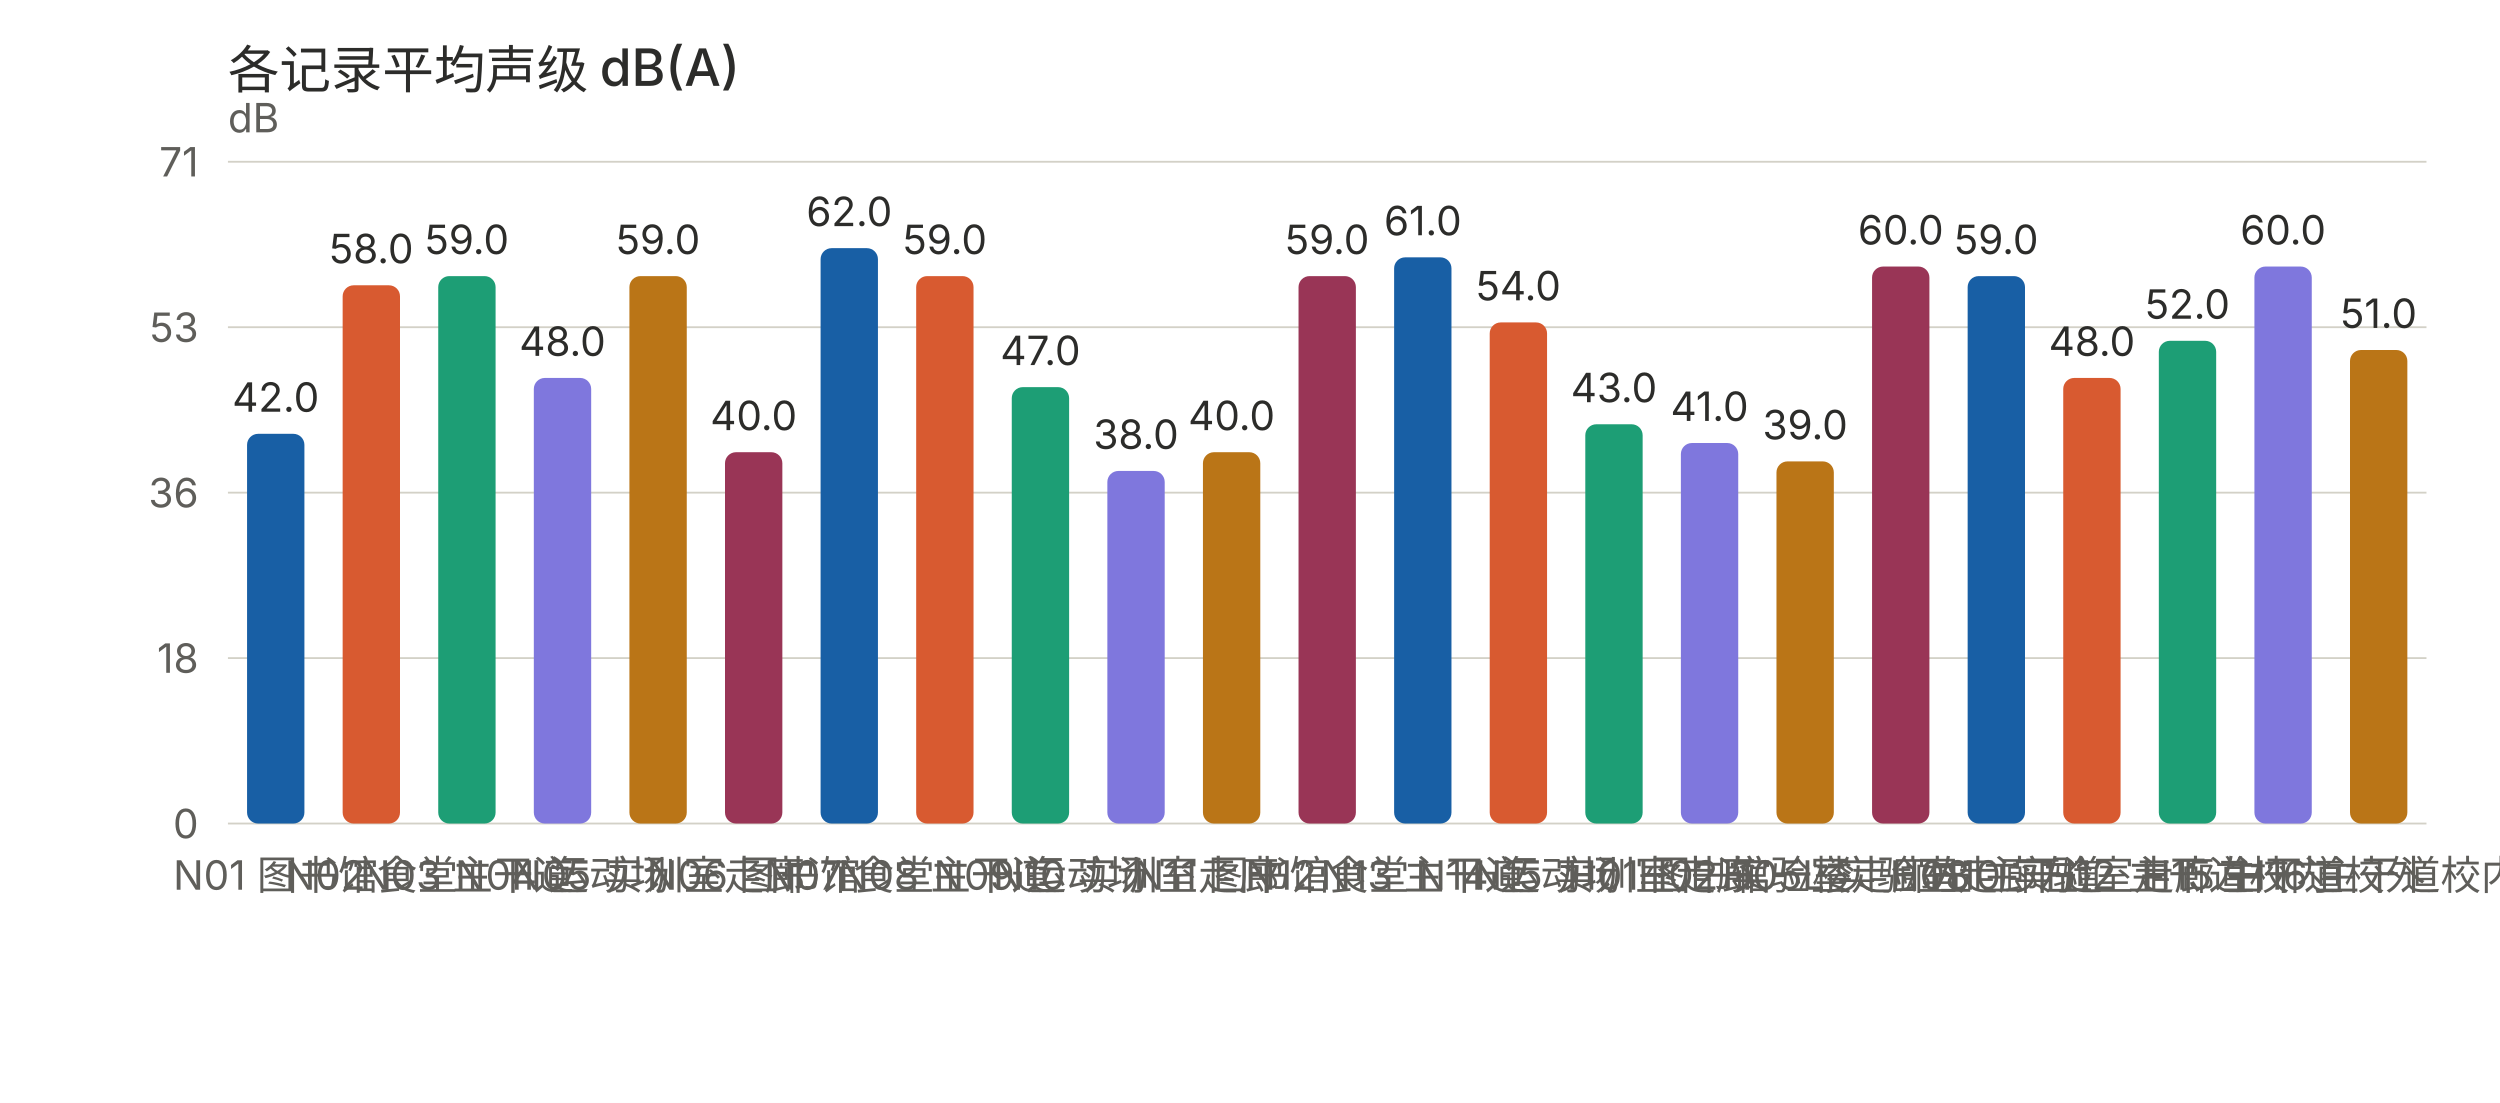
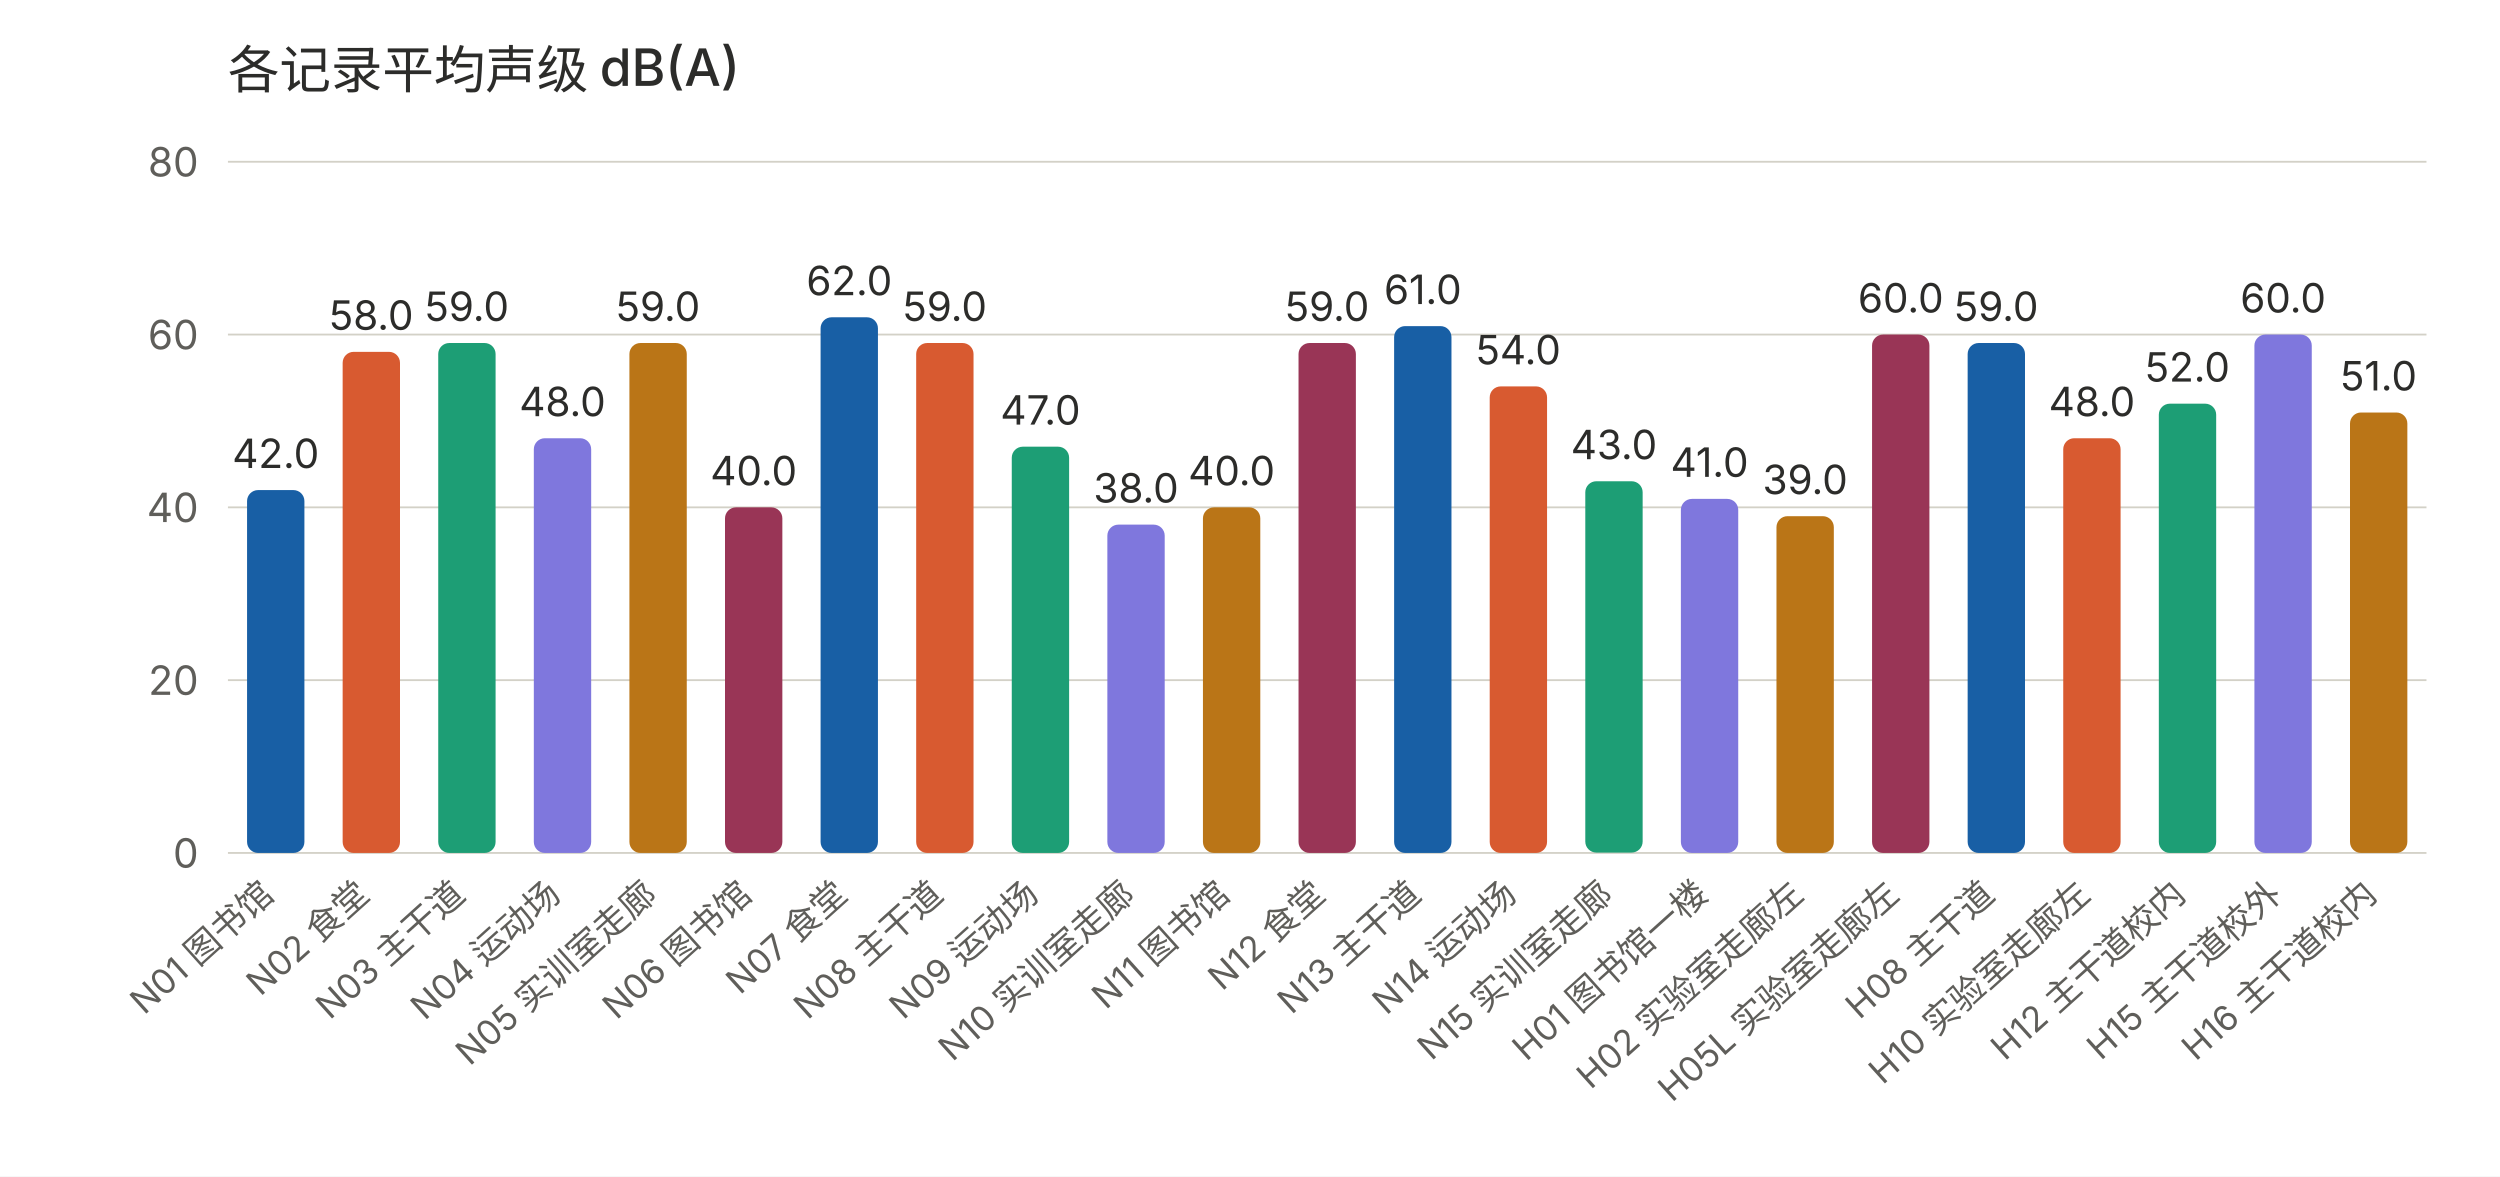
- <svg xmlns="http://www.w3.org/2000/svg" viewBox="0 0 680 300" width="100%" role="img">
-   <rect width="680" height="300" fill="#FFFFFF" />
+ <svg xmlns="http://www.w3.org/2000/svg" viewBox="0 0 680 320" width="100%" role="img">
+   <rect width="680" height="320" fill="#FFFFFF" />
  <g font-family="system-ui, -apple-system, Segoe UI, Microsoft YaHei, sans-serif">
    <text x="62" y="24" font-size="14" font-weight="500" fill="#2C2C2A">各记录平均声级 dB(A)</text>
-     <line x1="62" y1="224.0" x2="660" y2="224.0" stroke="#D3D1C7" stroke-width="0.5" />
-     <text x="54" y="228.0" font-size="11" fill="#5F5E5A" text-anchor="end">0</text>
-     <line x1="62" y1="179.0" x2="660" y2="179.0" stroke="#D3D1C7" stroke-width="0.5" />
-     <text x="54" y="183.0" font-size="11" fill="#5F5E5A" text-anchor="end">18</text>
-     <line x1="62" y1="134.0" x2="660" y2="134.0" stroke="#D3D1C7" stroke-width="0.5" />
-     <text x="54" y="138.0" font-size="11" fill="#5F5E5A" text-anchor="end">36</text>
-     <line x1="62" y1="89.0" x2="660" y2="89.0" stroke="#D3D1C7" stroke-width="0.5" />
-     <text x="54" y="93.0" font-size="11" fill="#5F5E5A" text-anchor="end">53</text>
+     <line x1="62" y1="232.0" x2="660" y2="232.0" stroke="#D3D1C7" stroke-width="0.5" />
+     <text x="54" y="236.0" font-size="11" fill="#5F5E5A" text-anchor="end">0</text>
+     <line x1="62" y1="185.0" x2="660" y2="185.0" stroke="#D3D1C7" stroke-width="0.5" />
+     <text x="54" y="189.0" font-size="11" fill="#5F5E5A" text-anchor="end">20</text>
+     <line x1="62" y1="138.0" x2="660" y2="138.0" stroke="#D3D1C7" stroke-width="0.5" />
+     <text x="54" y="142.0" font-size="11" fill="#5F5E5A" text-anchor="end">40</text>
+     <line x1="62" y1="91.0" x2="660" y2="91.0" stroke="#D3D1C7" stroke-width="0.5" />
+     <text x="54" y="95.0" font-size="11" fill="#5F5E5A" text-anchor="end">60</text>
    <line x1="62" y1="44.0" x2="660" y2="44.0" stroke="#D3D1C7" stroke-width="0.5" />
-     <text x="54" y="48.0" font-size="11" fill="#5F5E5A" text-anchor="end">71</text>
-     <rect x="67.2" y="118.0" width="15.6" height="106.0" rx="3" fill="#185FA5" />
-     <text x="75.0" y="112.0" font-size="11" fill="#2C2C2A" text-anchor="middle">42.0</text>
-     <text x="75.0" y="242.0" font-size="11" fill="#5F5E5A" text-anchor="middle">N01 图书馆</text>
-     <rect x="93.2" y="77.6" width="15.6" height="146.4" rx="3" fill="#D85A30" />
-     <text x="101.0" y="71.6" font-size="11" fill="#2C2C2A" text-anchor="middle">58.0</text>
-     <text x="101.0" y="242.0" font-size="11" fill="#5F5E5A" text-anchor="middle">N02 食堂</text>
-     <rect x="119.2" y="75.1" width="15.6" height="148.9" rx="3" fill="#1D9E75" />
-     <text x="127.0" y="69.1" font-size="11" fill="#2C2C2A" text-anchor="middle">59.0</text>
-     <text x="127.0" y="242.0" font-size="11" fill="#5F5E5A" text-anchor="middle">N03 主干道</text>
-     <rect x="145.2" y="102.8" width="15.6" height="121.2" rx="3" fill="#7F77DD" />
-     <text x="153.0" y="96.8" font-size="11" fill="#2C2C2A" text-anchor="middle">48.0</text>
-     <text x="153.0" y="242.0" font-size="11" fill="#5F5E5A" text-anchor="middle">N04 运动场</text>
-     <rect x="171.2" y="75.1" width="15.6" height="148.9" rx="3" fill="#BA7517" />
-     <text x="179.0" y="69.1" font-size="11" fill="#2C2C2A" text-anchor="middle">59.0</text>
-     <text x="179.0" y="242.0" font-size="11" fill="#5F5E5A" text-anchor="middle">N05 实训室走廊</text>
-     <rect x="197.2" y="123.0" width="15.6" height="101.0" rx="3" fill="#993556" />
-     <text x="205.0" y="117.0" font-size="11" fill="#2C2C2A" text-anchor="middle">40.0</text>
-     <text x="205.0" y="242.0" font-size="11" fill="#5F5E5A" text-anchor="middle">N06 图书馆</text>
-     <rect x="223.2" y="67.5" width="15.6" height="156.5" rx="3" fill="#185FA5" />
-     <text x="231.0" y="61.5" font-size="11" fill="#2C2C2A" text-anchor="middle">62.0</text>
-     <text x="231.0" y="242.0" font-size="11" fill="#5F5E5A" text-anchor="middle">N07 食堂</text>
-     <rect x="249.2" y="75.1" width="15.6" height="148.9" rx="3" fill="#D85A30" />
-     <text x="257.0" y="69.1" font-size="11" fill="#2C2C2A" text-anchor="middle">59.0</text>
-     <text x="257.0" y="242.0" font-size="11" fill="#5F5E5A" text-anchor="middle">N08 主干道</text>
-     <rect x="275.2" y="105.3" width="15.6" height="118.7" rx="3" fill="#1D9E75" />
-     <text x="283.0" y="99.3" font-size="11" fill="#2C2C2A" text-anchor="middle">47.0</text>
-     <text x="283.0" y="242.0" font-size="11" fill="#5F5E5A" text-anchor="middle">N09 运动场</text>
-     <rect x="301.2" y="128.1" width="15.6" height="95.9" rx="3" fill="#7F77DD" />
-     <text x="309.0" y="122.1" font-size="11" fill="#2C2C2A" text-anchor="middle">38.0</text>
-     <text x="309.0" y="242.0" font-size="11" fill="#5F5E5A" text-anchor="middle">N10 实训室走廊</text>
-     <rect x="327.2" y="123.0" width="15.6" height="101.0" rx="3" fill="#BA7517" />
-     <text x="335.0" y="117.0" font-size="11" fill="#2C2C2A" text-anchor="middle">40.0</text>
-     <text x="335.0" y="242.0" font-size="11" fill="#5F5E5A" text-anchor="middle">N11 图书馆</text>
-     <rect x="353.2" y="75.1" width="15.6" height="148.9" rx="3" fill="#993556" />
-     <text x="361.0" y="69.1" font-size="11" fill="#2C2C2A" text-anchor="middle">59.0</text>
-     <text x="361.0" y="242.0" font-size="11" fill="#5F5E5A" text-anchor="middle">N12 食堂</text>
-     <rect x="379.2" y="70.0" width="15.6" height="154.0" rx="3" fill="#185FA5" />
-     <text x="387.0" y="64.0" font-size="11" fill="#2C2C2A" text-anchor="middle">61.0</text>
-     <text x="387.0" y="242.0" font-size="11" fill="#5F5E5A" text-anchor="middle">N13 主干道</text>
-     <rect x="405.2" y="87.7" width="15.6" height="136.3" rx="3" fill="#D85A30" />
-     <text x="413.0" y="81.7" font-size="11" fill="#2C2C2A" text-anchor="middle">54.0</text>
-     <text x="413.0" y="242.0" font-size="11" fill="#5F5E5A" text-anchor="middle">N14 运动场</text>
-     <rect x="431.2" y="115.4" width="15.6" height="108.6" rx="3" fill="#1D9E75" />
-     <text x="439.0" y="109.4" font-size="11" fill="#2C2C2A" text-anchor="middle">43.0</text>
-     <text x="439.0" y="242.0" font-size="11" fill="#5F5E5A" text-anchor="middle">N15 实训室走廊</text>
-     <rect x="457.2" y="120.5" width="15.6" height="103.5" rx="3" fill="#7F77DD" />
-     <text x="465.0" y="114.5" font-size="11" fill="#2C2C2A" text-anchor="middle">41.0</text>
-     <text x="465.0" y="242.0" font-size="11" fill="#5F5E5A" text-anchor="middle">H01 图书馆一楼</text>
-     <rect x="483.2" y="125.5" width="15.6" height="98.5" rx="3" fill="#BA7517" />
-     <text x="491.0" y="119.5" font-size="11" fill="#2C2C2A" text-anchor="middle">39.0</text>
-     <text x="491.0" y="242.0" font-size="11" fill="#5F5E5A" text-anchor="middle">H02 实验室走廊左</text>
-     <rect x="509.2" y="72.5" width="15.6" height="151.5" rx="3" fill="#993556" />
-     <text x="517.0" y="66.5" font-size="11" fill="#2C2C2A" text-anchor="middle">60.0</text>
-     <text x="517.0" y="242.0" font-size="11" fill="#5F5E5A" text-anchor="middle">H05L 实验室走廊左</text>
-     <rect x="535.2" y="75.1" width="15.6" height="148.9" rx="3" fill="#185FA5" />
-     <text x="543.0" y="69.1" font-size="11" fill="#2C2C2A" text-anchor="middle">59.0</text>
-     <text x="543.0" y="242.0" font-size="11" fill="#5F5E5A" text-anchor="middle">H08 主干道</text>
-     <rect x="561.2" y="102.8" width="15.6" height="121.2" rx="3" fill="#D85A30" />
-     <text x="569.0" y="96.8" font-size="11" fill="#2C2C2A" text-anchor="middle">48.0</text>
-     <text x="569.0" y="242.0" font-size="11" fill="#5F5E5A" text-anchor="middle">H10 实验室走廊左</text>
-     <rect x="587.2" y="92.7" width="15.6" height="131.3" rx="3" fill="#1D9E75" />
-     <text x="595.0" y="86.7" font-size="11" fill="#2C2C2A" text-anchor="middle">52.0</text>
-     <text x="595.0" y="242.0" font-size="11" fill="#5F5E5A" text-anchor="middle">H12 主干道校内</text>
-     <rect x="613.2" y="72.5" width="15.6" height="151.5" rx="3" fill="#7F77DD" />
-     <text x="621.0" y="66.5" font-size="11" fill="#2C2C2A" text-anchor="middle">60.0</text>
-     <text x="621.0" y="242.0" font-size="11" fill="#5F5E5A" text-anchor="middle">H15 主干道校外</text>
-     <rect x="639.2" y="95.2" width="15.6" height="128.8" rx="3" fill="#BA7517" />
-     <text x="647.0" y="89.2" font-size="11" fill="#2C2C2A" text-anchor="middle">51.0</text>
-     <text x="647.0" y="242.0" font-size="11" fill="#5F5E5A" text-anchor="middle">H16 主干道校内</text>
-     <text x="62" y="36" font-size="11" fill="#5F5E5A">dB</text>
+     <text x="54" y="48.0" font-size="11" fill="#5F5E5A" text-anchor="end">80</text>
+     <rect x="67.2" y="133.3" width="15.6" height="98.7" rx="3" fill="#185FA5" />
+     <text x="75.0" y="127.3" font-size="11" fill="#2C2C2A" text-anchor="middle">42.0</text>
+     <text x="75.0" y="244.0" font-size="9.5" fill="#5F5E5A" text-anchor="end" transform="rotate(-42 75.0 244.0)">N01 图书馆</text>
+     <rect x="93.2" y="95.7" width="15.6" height="136.3" rx="3" fill="#D85A30" />
+     <text x="101.0" y="89.7" font-size="11" fill="#2C2C2A" text-anchor="middle">58.0</text>
+     <text x="101.0" y="244.0" font-size="9.5" fill="#5F5E5A" text-anchor="end" transform="rotate(-42 101.0 244.0)">N02 食堂</text>
+     <rect x="119.2" y="93.3" width="15.6" height="138.7" rx="3" fill="#1D9E75" />
+     <text x="127.0" y="87.3" font-size="11" fill="#2C2C2A" text-anchor="middle">59.0</text>
+     <text x="127.0" y="244.0" font-size="9.5" fill="#5F5E5A" text-anchor="end" transform="rotate(-42 127.0 244.0)">N03 主干道</text>
+     <rect x="145.2" y="119.2" width="15.6" height="112.8" rx="3" fill="#7F77DD" />
+     <text x="153.0" y="113.2" font-size="11" fill="#2C2C2A" text-anchor="middle">48.0</text>
+     <text x="153.0" y="244.0" font-size="9.5" fill="#5F5E5A" text-anchor="end" transform="rotate(-42 153.0 244.0)">N04 运动场</text>
+     <rect x="171.2" y="93.3" width="15.6" height="138.7" rx="3" fill="#BA7517" />
+     <text x="179.0" y="87.3" font-size="11" fill="#2C2C2A" text-anchor="middle">59.0</text>
+     <text x="179.0" y="244.0" font-size="9.5" fill="#5F5E5A" text-anchor="end" transform="rotate(-42 179.0 244.0)">N05 实训室走廊</text>
+     <rect x="197.2" y="138.0" width="15.6" height="94.0" rx="3" fill="#993556" />
+     <text x="205.0" y="132.0" font-size="11" fill="#2C2C2A" text-anchor="middle">40.0</text>
+     <text x="205.0" y="244.0" font-size="9.5" fill="#5F5E5A" text-anchor="end" transform="rotate(-42 205.0 244.0)">N06 图书馆</text>
+     <rect x="223.2" y="86.3" width="15.6" height="145.7" rx="3" fill="#185FA5" />
+     <text x="231.0" y="80.3" font-size="11" fill="#2C2C2A" text-anchor="middle">62.0</text>
+     <text x="231.0" y="244.0" font-size="9.5" fill="#5F5E5A" text-anchor="end" transform="rotate(-42 231.0 244.0)">N07 食堂</text>
+     <rect x="249.2" y="93.3" width="15.6" height="138.7" rx="3" fill="#D85A30" />
+     <text x="257.0" y="87.3" font-size="11" fill="#2C2C2A" text-anchor="middle">59.0</text>
+     <text x="257.0" y="244.0" font-size="9.5" fill="#5F5E5A" text-anchor="end" transform="rotate(-42 257.0 244.0)">N08 主干道</text>
+     <rect x="275.2" y="121.5" width="15.6" height="110.5" rx="3" fill="#1D9E75" />
+     <text x="283.0" y="115.5" font-size="11" fill="#2C2C2A" text-anchor="middle">47.0</text>
+     <text x="283.0" y="244.0" font-size="9.5" fill="#5F5E5A" text-anchor="end" transform="rotate(-42 283.0 244.0)">N09 运动场</text>
+     <rect x="301.2" y="142.7" width="15.6" height="89.3" rx="3" fill="#7F77DD" />
+     <text x="309.0" y="136.7" font-size="11" fill="#2C2C2A" text-anchor="middle">38.0</text>
+     <text x="309.0" y="244.0" font-size="9.5" fill="#5F5E5A" text-anchor="end" transform="rotate(-42 309.0 244.0)">N10 实训室走廊</text>
+     <rect x="327.2" y="138.0" width="15.6" height="94.0" rx="3" fill="#BA7517" />
+     <text x="335.0" y="132.0" font-size="11" fill="#2C2C2A" text-anchor="middle">40.0</text>
+     <text x="335.0" y="244.0" font-size="9.5" fill="#5F5E5A" text-anchor="end" transform="rotate(-42 335.0 244.0)">N11 图书馆</text>
+     <rect x="353.2" y="93.3" width="15.6" height="138.7" rx="3" fill="#993556" />
+     <text x="361.0" y="87.3" font-size="11" fill="#2C2C2A" text-anchor="middle">59.0</text>
+     <text x="361.0" y="244.0" font-size="9.5" fill="#5F5E5A" text-anchor="end" transform="rotate(-42 361.0 244.0)">N12 食堂</text>
+     <rect x="379.2" y="88.7" width="15.6" height="143.3" rx="3" fill="#185FA5" />
+     <text x="387.0" y="82.7" font-size="11" fill="#2C2C2A" text-anchor="middle">61.0</text>
+     <text x="387.0" y="244.0" font-size="9.5" fill="#5F5E5A" text-anchor="end" transform="rotate(-42 387.0 244.0)">N13 主干道</text>
+     <rect x="405.2" y="105.1" width="15.6" height="126.9" rx="3" fill="#D85A30" />
+     <text x="413.0" y="99.1" font-size="11" fill="#2C2C2A" text-anchor="middle">54.0</text>
+     <text x="413.0" y="244.0" font-size="9.5" fill="#5F5E5A" text-anchor="end" transform="rotate(-42 413.0 244.0)">N14 运动场</text>
+     <rect x="431.2" y="130.9" width="15.6" height="101.0" rx="3" fill="#1D9E75" />
+     <text x="439.0" y="124.9" font-size="11" fill="#2C2C2A" text-anchor="middle">43.0</text>
+     <text x="439.0" y="244.0" font-size="9.5" fill="#5F5E5A" text-anchor="end" transform="rotate(-42 439.0 244.0)">N15 实训室走廊</text>
+     <rect x="457.2" y="135.7" width="15.6" height="96.3" rx="3" fill="#7F77DD" />
+     <text x="465.0" y="129.7" font-size="11" fill="#2C2C2A" text-anchor="middle">41.0</text>
+     <text x="465.0" y="244.0" font-size="9.5" fill="#5F5E5A" text-anchor="end" transform="rotate(-42 465.0 244.0)">H01 图书馆一楼</text>
+     <rect x="483.2" y="140.4" width="15.6" height="91.6" rx="3" fill="#BA7517" />
+     <text x="491.0" y="134.4" font-size="11" fill="#2C2C2A" text-anchor="middle">39.0</text>
+     <text x="491.0" y="244.0" font-size="9.5" fill="#5F5E5A" text-anchor="end" transform="rotate(-42 491.0 244.0)">H02 实验室走廊左</text>
+     <rect x="509.2" y="91.0" width="15.6" height="141.0" rx="3" fill="#993556" />
+     <text x="517.0" y="85.0" font-size="11" fill="#2C2C2A" text-anchor="middle">60.0</text>
+     <text x="517.0" y="244.0" font-size="9.5" fill="#5F5E5A" text-anchor="end" transform="rotate(-42 517.0 244.0)">H05L 实验室走廊左</text>
+     <rect x="535.2" y="93.3" width="15.6" height="138.7" rx="3" fill="#185FA5" />
+     <text x="543.0" y="87.3" font-size="11" fill="#2C2C2A" text-anchor="middle">59.0</text>
+     <text x="543.0" y="244.0" font-size="9.5" fill="#5F5E5A" text-anchor="end" transform="rotate(-42 543.0 244.0)">H08 主干道</text>
+     <rect x="561.2" y="119.2" width="15.6" height="112.8" rx="3" fill="#D85A30" />
+     <text x="569.0" y="113.2" font-size="11" fill="#2C2C2A" text-anchor="middle">48.0</text>
+     <text x="569.0" y="244.0" font-size="9.5" fill="#5F5E5A" text-anchor="end" transform="rotate(-42 569.0 244.0)">H10 实验室走廊左</text>
+     <rect x="587.2" y="109.8" width="15.6" height="122.2" rx="3" fill="#1D9E75" />
+     <text x="595.0" y="103.8" font-size="11" fill="#2C2C2A" text-anchor="middle">52.0</text>
+     <text x="595.0" y="244.0" font-size="9.5" fill="#5F5E5A" text-anchor="end" transform="rotate(-42 595.0 244.0)">H12 主干道校内</text>
+     <rect x="613.2" y="91.0" width="15.6" height="141.0" rx="3" fill="#7F77DD" />
+     <text x="621.0" y="85.0" font-size="11" fill="#2C2C2A" text-anchor="middle">60.0</text>
+     <text x="621.0" y="244.0" font-size="9.5" fill="#5F5E5A" text-anchor="end" transform="rotate(-42 621.0 244.0)">H15 主干道校外</text>
+     <rect x="639.2" y="112.2" width="15.6" height="119.8" rx="3" fill="#BA7517" />
+     <text x="647.0" y="106.2" font-size="11" fill="#2C2C2A" text-anchor="middle">51.0</text>
+     <text x="647.0" y="244.0" font-size="9.5" fill="#5F5E5A" text-anchor="end" transform="rotate(-42 647.0 244.0)">H16 主干道校内</text>
  </g>
</svg>
